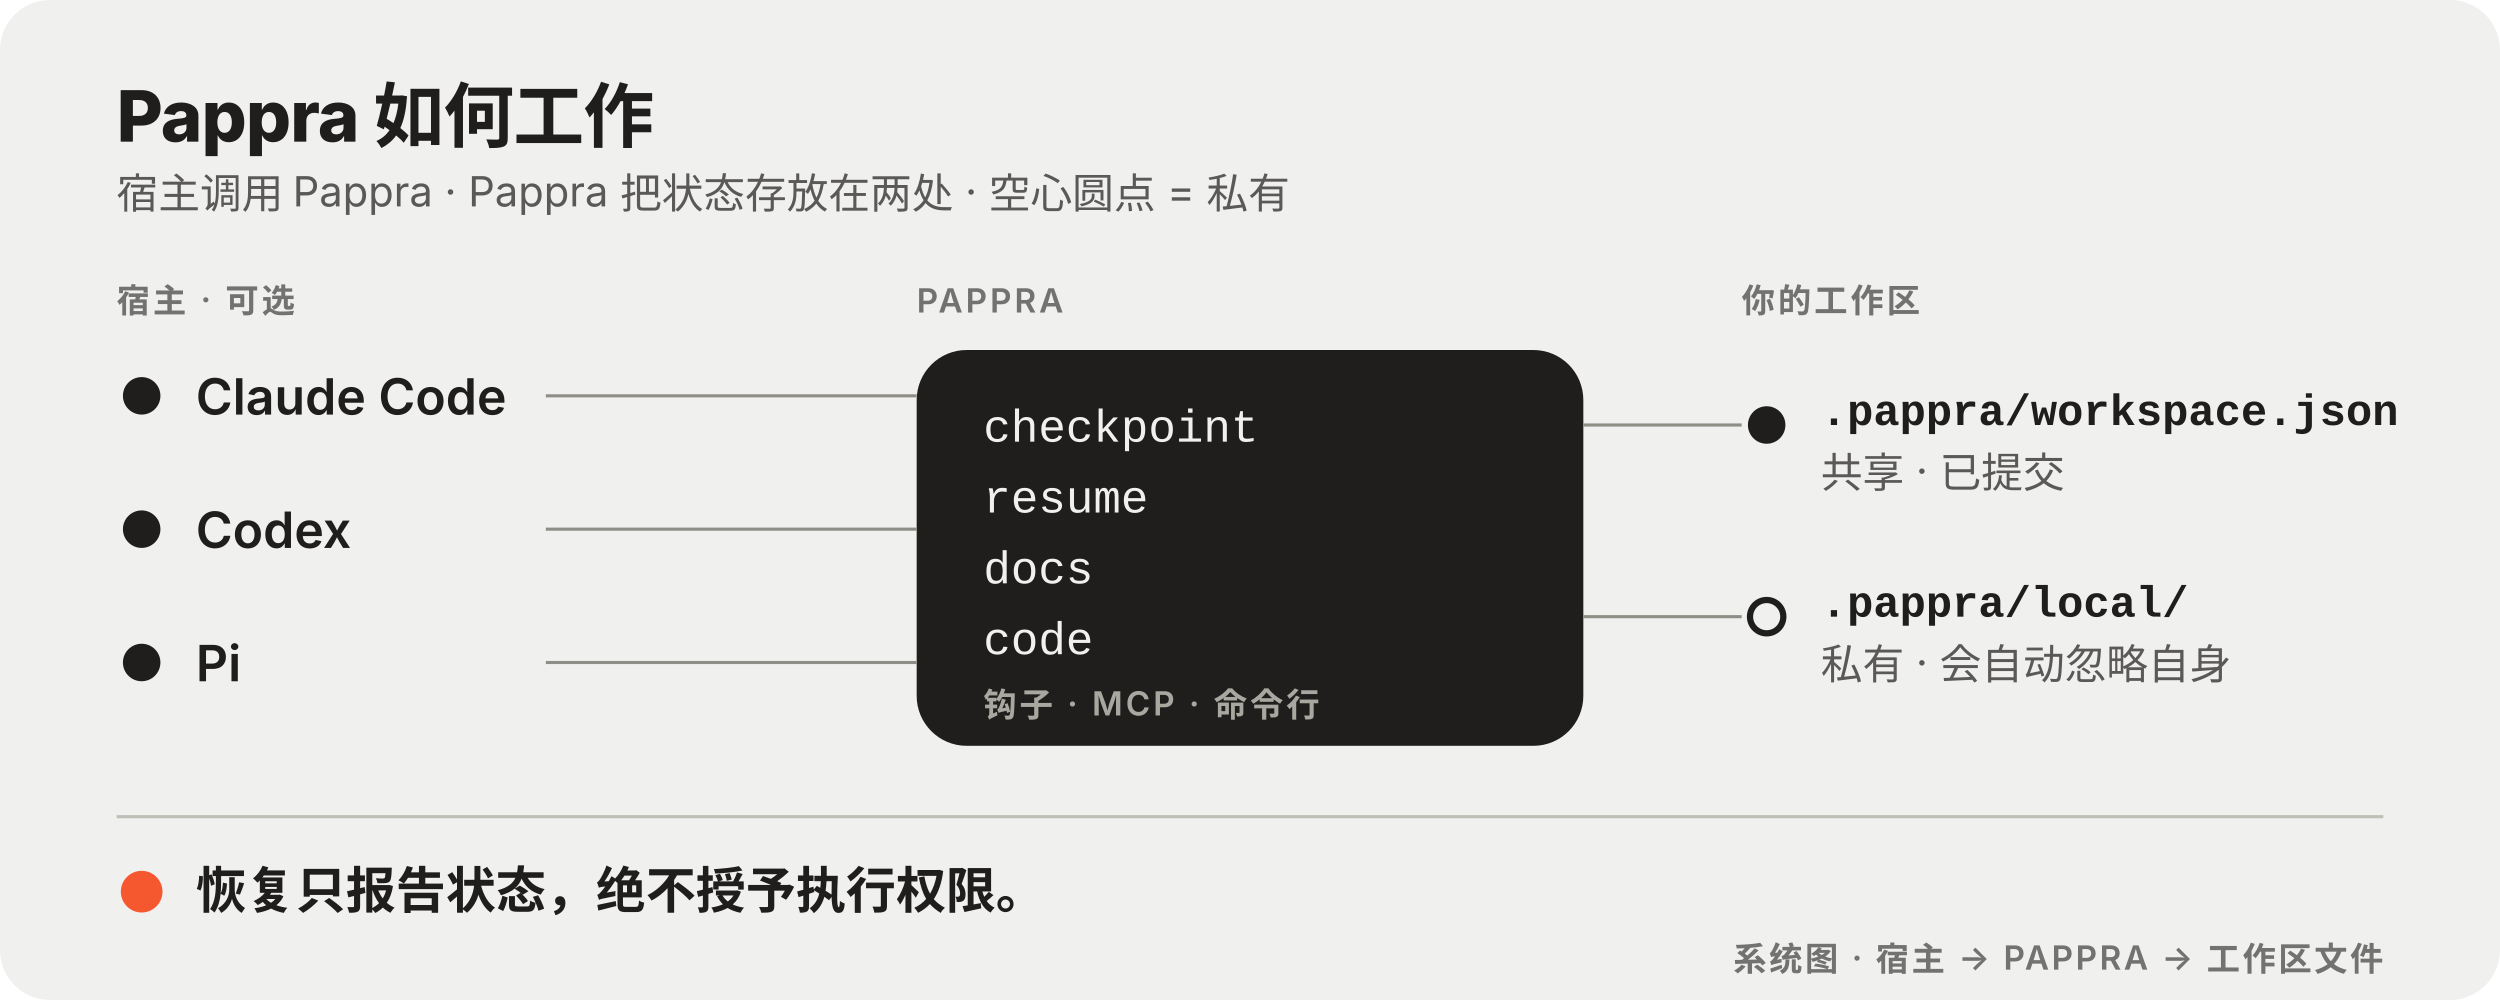
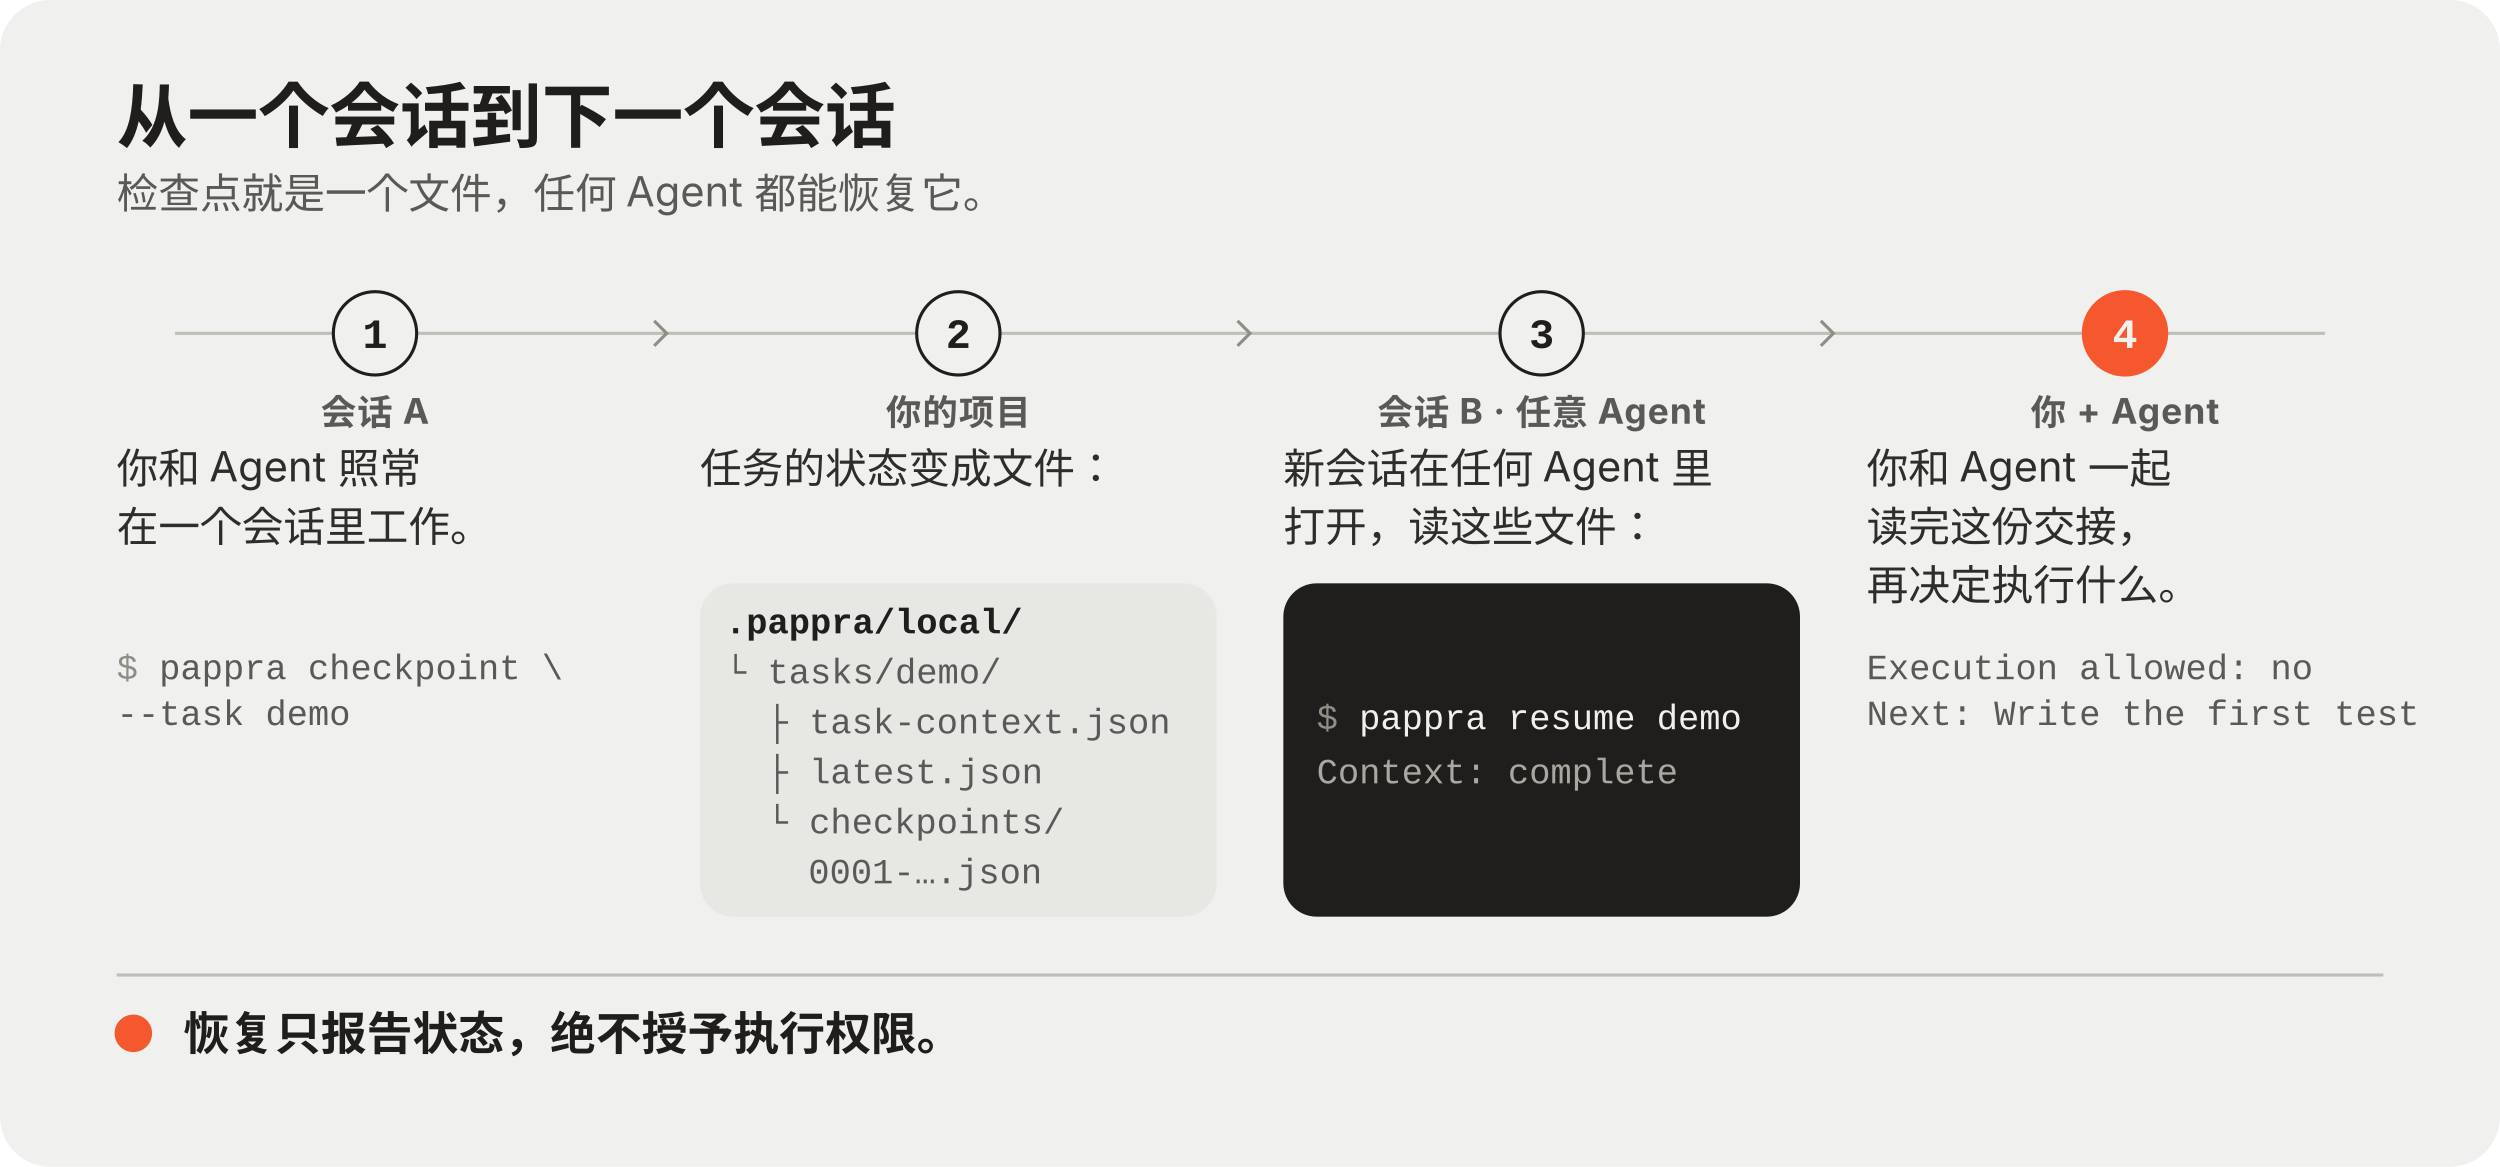
- <svg xmlns="http://www.w3.org/2000/svg" width="1200" height="480" viewBox="0 0 1200 480" role="img" aria-labelledby="title desc">
-   <rect width="1200" height="480" rx="24" fill="#F0F0EE" />
+ <svg xmlns="http://www.w3.org/2000/svg" width="1200" height="560" viewBox="0 0 1200 560" role="img" aria-labelledby="title desc">
+   <rect width="1200" height="560" rx="24" fill="#F0F0EE" />
  <g font-family="-apple-system, BlinkMacSystemFont, 'Segoe UI', 'PingFang SC', 'Microsoft YaHei', sans-serif">
-     <text x="56" y="68" font-size="34" font-weight="800" letter-spacing="-0.4" fill="#1F1E1C">Pappra 如何工作</text>
-     <text x="56" y="100" font-size="20" fill="#5A5957">宿主调用 Pappra · Pappra 把状态存放在两处 · 空心圆点 = 私有</text>
-     <g font-size="16" font-weight="600" letter-spacing="1.4" fill="#727270">
-       <text x="56" y="150">宿主 · 可选</text>
-       <text x="440" y="150">PAPPRA</text>
-       <text x="836" y="150">你的工作区</text>
+     <text x="56" y="68" font-size="34" font-weight="800" fill="#1F1E1C">从一个会话到下一个会话</text>
+     <text x="56" y="100" font-size="20" fill="#5A5957">检查点就是一个文件，任何 Agent 都能恢复它。</text>
+   </g>
+   <line x1="84" y1="160" x2="1116" y2="160" stroke="#C0BFB7" stroke-width="1.5" />
+   <g stroke="#8F8E86" stroke-width="1.5" fill="none">
+     <path d="M314 154 L320 160 L314 166" />
+     <path d="M594 154 L600 160 L594 166" />
+     <path d="M874 154 L880 160 L874 166" />
+   </g>
+   <g font-family="ui-monospace, SFMono-Regular, Menlo, Consolas, 'Liberation Mono', monospace" font-size="20" font-weight="700" text-anchor="middle">
+     <circle cx="180" cy="160" r="20" fill="#F0F0EE" stroke="#1F1E1C" stroke-width="1.5" />
+     <circle cx="460" cy="160" r="20" fill="#F0F0EE" stroke="#1F1E1C" stroke-width="1.5" />
+     <circle cx="740" cy="160" r="20" fill="#F0F0EE" stroke="#1F1E1C" stroke-width="1.5" />
+     <circle cx="1020" cy="160" r="20" fill="#F5572F" stroke="#F5572F" stroke-width="1.5" />
+     <g fill="#1F1E1C">
+       <text x="180" y="167">1</text>
+       <text x="460" y="167">2</text>
+       <text x="740" y="167">3</text>
    </g>
-     <g font-size="24" font-weight="600" fill="#1F1E1C">
-       <circle cx="68" cy="190" r="9" fill="#1F1E1C" />
-       <text x="94" y="199">Claude Code</text>
-       <circle cx="68" cy="254" r="9" fill="#1F1E1C" />
-       <text x="94" y="263">Codex</text>
-       <circle cx="68" cy="318" r="9" fill="#1F1E1C" />
-       <text x="94" y="327">Pi</text>
-     </g>
-     <rect x="440" y="168" width="320" height="190" rx="24" fill="#1F1E1C" />
-     <g font-family="ui-monospace, SFMono-Regular, Menlo, Consolas, 'Liberation Mono', monospace" font-size="22" fill="#F0F0EE">
-       <text x="472" y="212">checkpoint</text>
-       <text x="472" y="246">resume</text>
-       <text x="472" y="280">docs</text>
-       <text x="472" y="314">code</text>
-     </g>
-     <text x="472" y="344" font-size="16" font-weight="600" letter-spacing="1.4" fill="#A9A8A0">钩子 · MCP · 命令行</text>
-     <circle cx="848" cy="204" r="9" fill="#1F1E1C" />
-     <text x="874" y="204" font-family="ui-monospace, SFMono-Regular, Menlo, Consolas, 'Liberation Mono', monospace" font-size="21" font-weight="700" fill="#1F1E1C">.pappra/workspace.json</text>
-     <text x="874" y="234" font-size="20" fill="#5A5957">共享 · 已提交</text>
-     <circle cx="848" cy="296" r="8" fill="#F0F0EE" stroke="#1F1E1C" stroke-width="3" />
-     <text x="874" y="296" font-family="ui-monospace, SFMono-Regular, Menlo, Consolas, 'Liberation Mono', monospace" font-size="21" font-weight="700" fill="#1F1E1C">.pappra/local/</text>
-     <text x="874" y="326" font-size="20" fill="#5A5957">私有 · 会自动忽略自身</text>
-     <g stroke="#8F8E86" stroke-width="1.5" fill="none">
-       <path d="M262 190 H440" />
-       <path d="M262 254 H440" />
-       <path d="M262 318 H440" />
-       <path d="M760 204 H836" />
-       <path d="M760 296 H836" />
-     </g>
-     <line x1="56" y1="392" x2="1144" y2="392" stroke="#C0BFB7" stroke-width="1.5" />
-     <circle cx="68" cy="428" r="10" fill="#F5572F" />
-     <text x="94" y="436" font-size="24" font-weight="700" fill="#1F1E1C">恢复只报告状态，绝不授予执行权限。</text>
-     <text x="1144" y="466" text-anchor="end" font-size="16" font-weight="600" letter-spacing="1.2" fill="#727270">系统图 · 宿主 → PAPPRA → 工作区文件</text>
+     <text x="1020" y="167" fill="#F0F0EE">4</text>
  </g>
+   <g font-family="-apple-system, BlinkMacSystemFont, 'Segoe UI', 'PingFang SC', 'Microsoft YaHei', sans-serif" font-size="17" font-weight="700" letter-spacing="0.5" fill="#5A5957" text-anchor="middle">
+     <text x="180" y="204">会话 A</text>
+     <text x="460" y="204">你的项目</text>
+     <text x="740" y="204">会话 B · 任意 Agent</text>
+     <text x="1020" y="204">你 + Agent</text>
+   </g>
+   <g font-family="-apple-system, BlinkMacSystemFont, 'Segoe UI', 'PingFang SC', 'Microsoft YaHei', sans-serif" font-size="20" fill="#2E2D2A">
+     <text x="56" y="232">你和 Agent 照常</text>
+     <text x="56" y="260">在一个会话里工作。</text>
+   </g>
+   <g font-family="ui-monospace, SFMono-Regular, Menlo, Consolas, 'Liberation Mono', monospace" font-size="17" fill="#5A5957">
+     <text x="56" y="326">
+       <tspan fill="#8F8E86">$</tspan> pappra checkpoint \</text>
+     <text x="56" y="348">  --task demo</text>
+   </g>
+   <text x="336" y="232" font-family="-apple-system, BlinkMacSystemFont, 'Segoe UI', 'PingFang SC', 'Microsoft YaHei', sans-serif" font-size="20" fill="#2E2D2A">任务的状态变成文件：</text>
+   <rect x="336" y="280" width="248" height="160" rx="16" fill="#E7E7E3" />
+   <g font-family="ui-monospace, SFMono-Regular, Menlo, Consolas, 'Liberation Mono', monospace" font-size="17" fill="#5A5957">
+     <text x="348" y="304" font-weight="700" fill="#1F1E1C">.pappra/local/</text>
+     <text x="348" y="328">└ tasks/demo/</text>
+     <text x="368" y="352">├ task-context.json</text>
+     <text x="368" y="376">├ latest.json</text>
+     <text x="368" y="400">└ checkpoints/</text>
+     <text x="388" y="424">0001-….json</text>
+   </g>
+   <g font-family="-apple-system, BlinkMacSystemFont, 'Segoe UI', 'PingFang SC', 'Microsoft YaHei', sans-serif" font-size="20" fill="#2E2D2A">
+     <text x="616" y="232">新会话在任何 Agent 里</text>
+     <text x="616" y="260">打开，读这些文件：</text>
+   </g>
+   <rect x="616" y="280" width="248" height="160" rx="16" fill="#1F1E1C" />
+   <g font-family="ui-monospace, SFMono-Regular, Menlo, Consolas, 'Liberation Mono', monospace" font-size="17">
+     <text x="632" y="350" fill="#F0F0EE">
+       <tspan fill="#8F8E86">$</tspan> pappra resume demo</text>
+     <text x="632" y="376" fill="#A9A8A0">Context: complete</text>
+   </g>
+   <g font-family="-apple-system, BlinkMacSystemFont, 'Segoe UI', 'PingFang SC', 'Microsoft YaHei', sans-serif" font-size="20" fill="#2E2D2A">
+     <text x="896" y="232">你和 Agent 一起</text>
+     <text x="896" y="260">读完这份交接，</text>
+     <text x="896" y="288">再决定执行什么。</text>
+   </g>
+   <g font-family="ui-monospace, SFMono-Regular, Menlo, Consolas, 'Liberation Mono', monospace" font-size="17" fill="#5A5957">
+     <text x="896" y="326">Execution allowed: no</text>
+     <text x="896" y="348">Next: Write the first test</text>
+   </g>
+   <line x1="56" y1="468" x2="1144" y2="468" stroke="#C0BFB7" stroke-width="1.5" />
+   <circle cx="64" cy="496" r="9" fill="#F5572F" />
+   <text x="88" y="504" font-family="-apple-system, BlinkMacSystemFont, 'Segoe UI', 'PingFang SC', 'Microsoft YaHei', sans-serif" font-size="22" font-weight="700" fill="#1F1E1C">恢复只报告状态，绝不授予执行权限。</text>
</svg>
